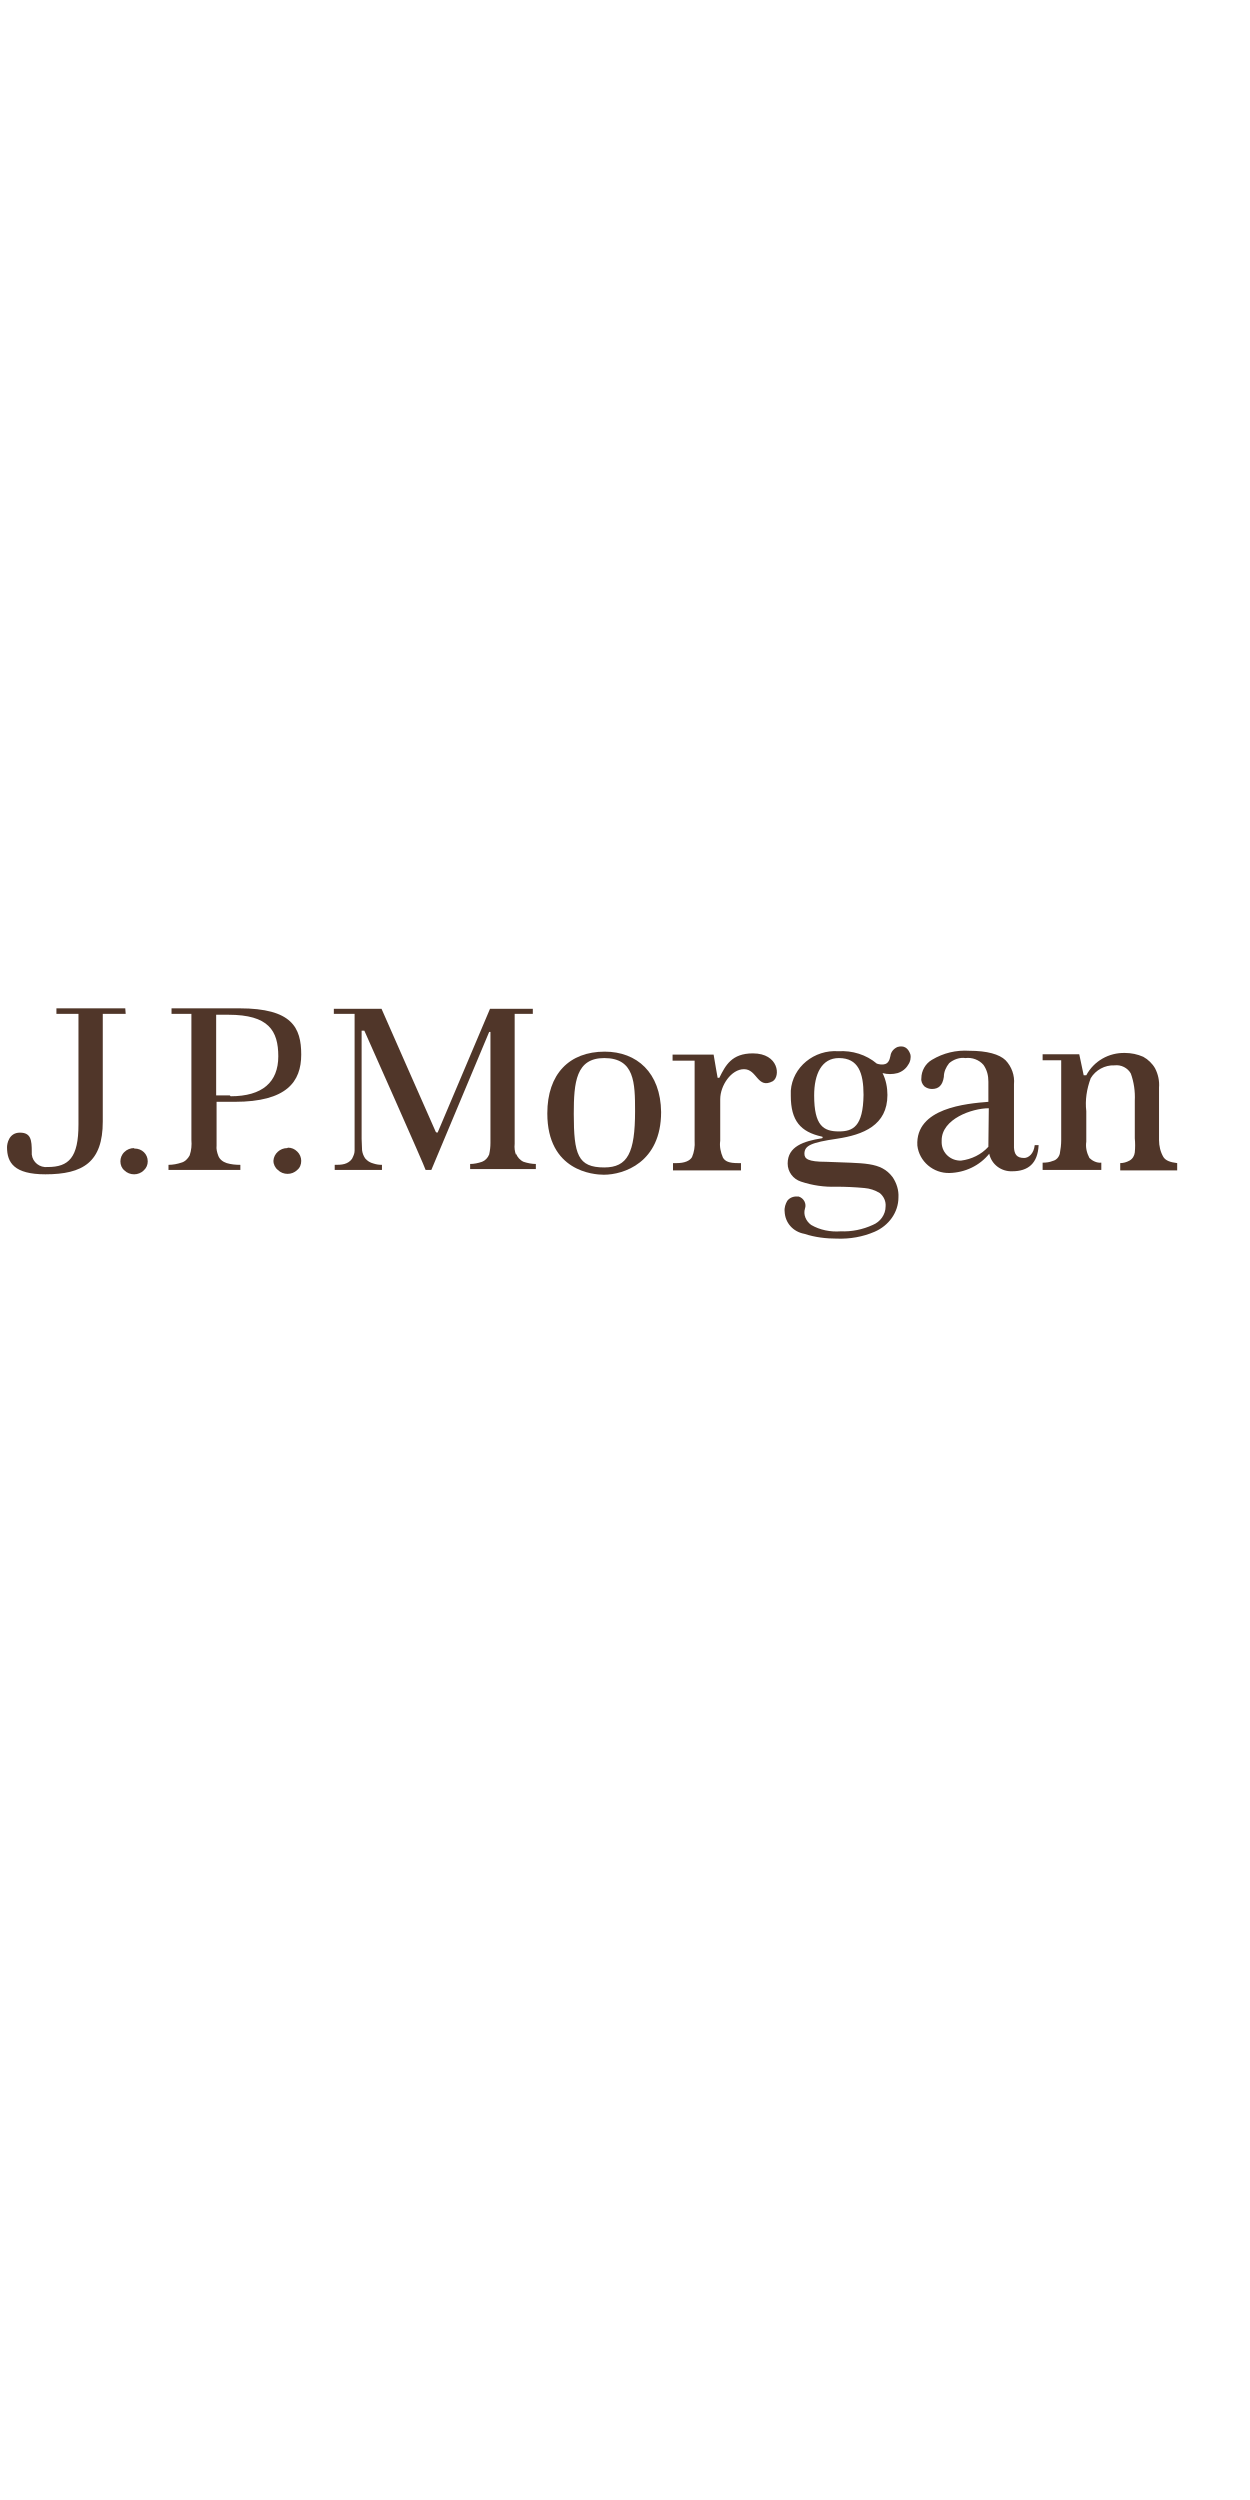
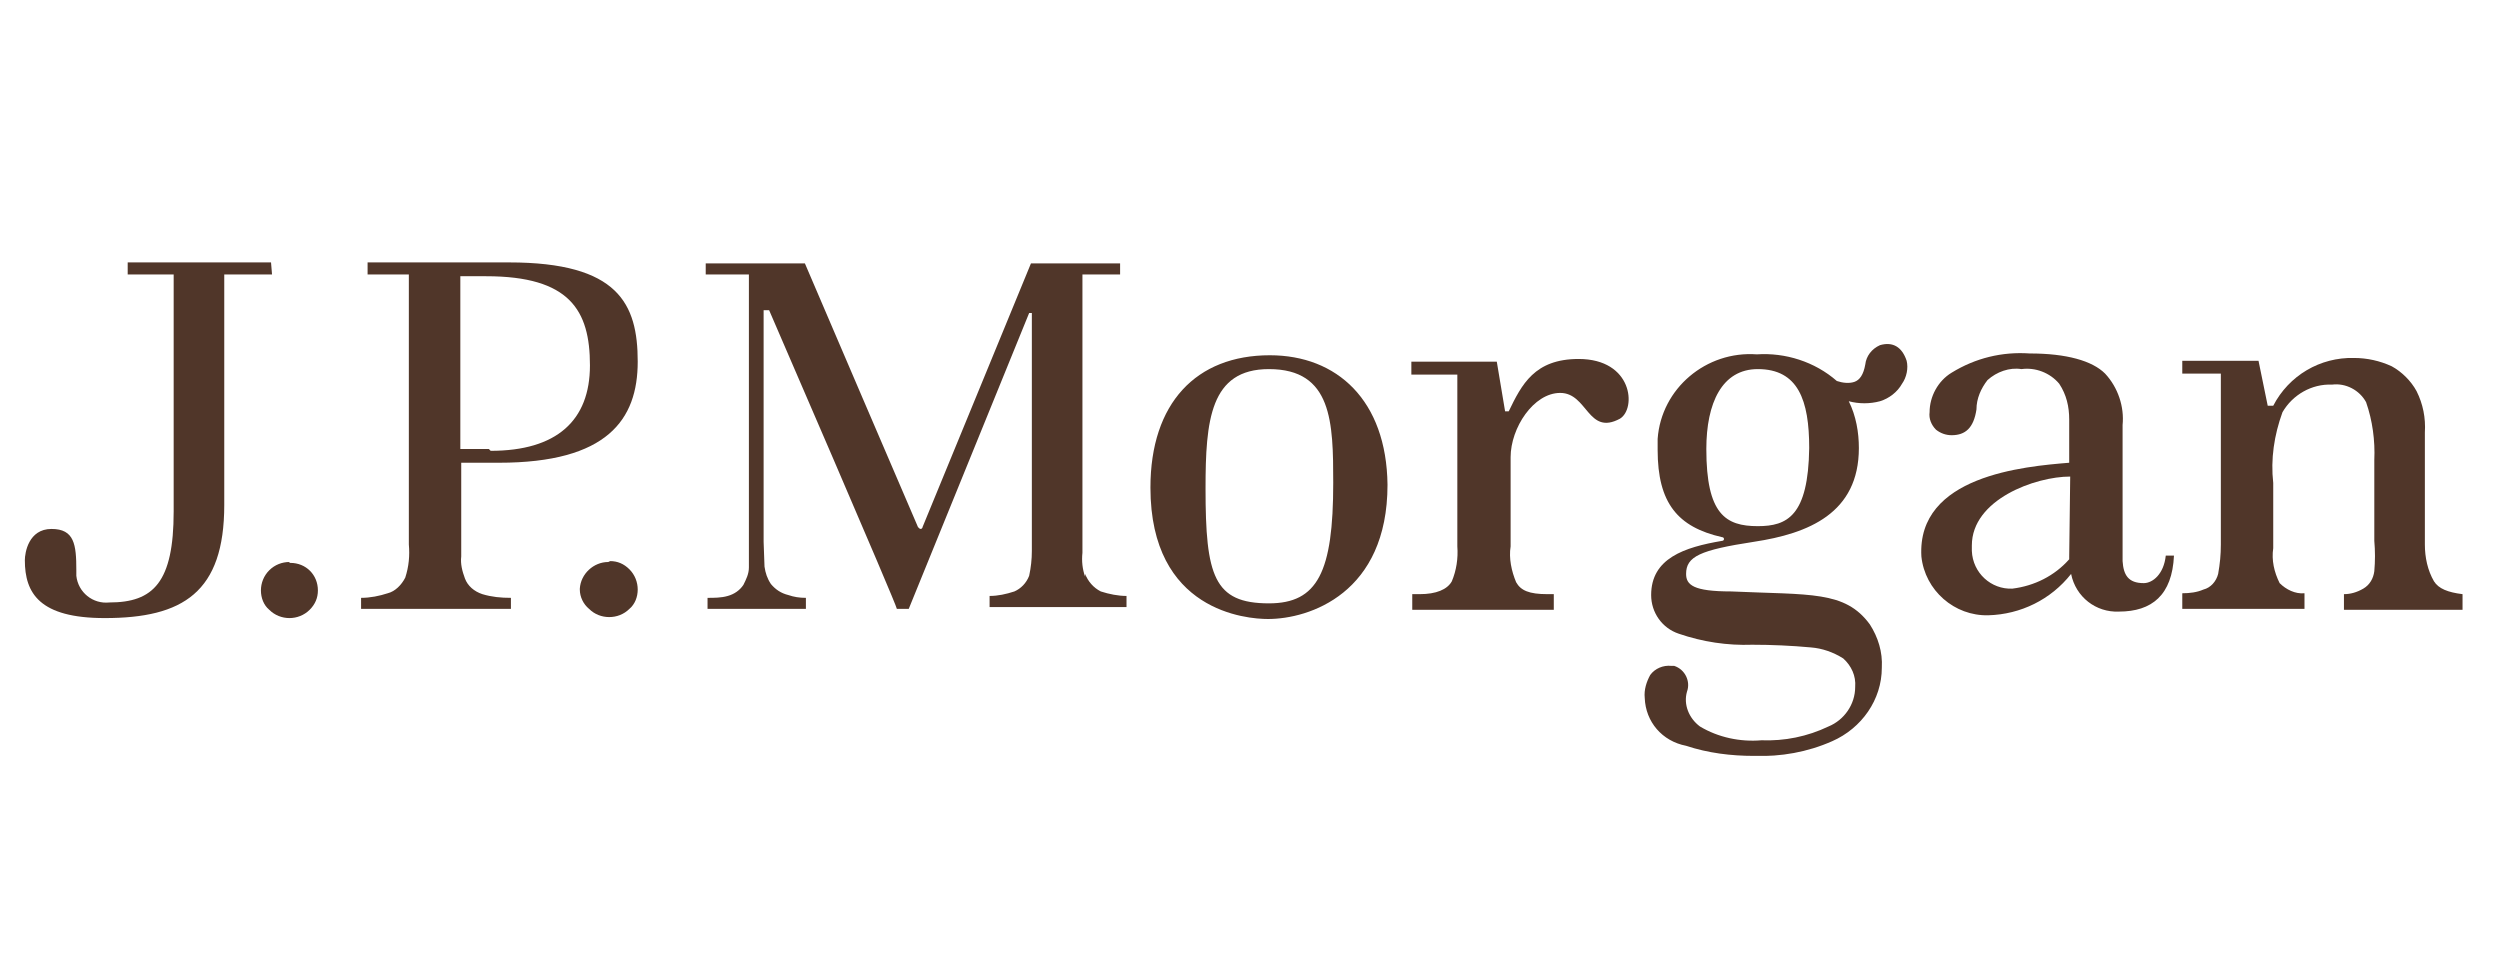
- <svg xmlns="http://www.w3.org/2000/svg" width="75" zoomAndPan="magnify" viewBox="0 0 56.25 112.5" height="150" preserveAspectRatio="xMidYMid meet" version="1.0">
+ <svg xmlns="http://www.w3.org/2000/svg" width="130" zoomAndPan="magnify" viewBox="0 0 97.5 37.5" height="50" preserveAspectRatio="xMidYMid meet" version="1.0">
  <defs>
-     <clipPath id="ff146ba4d0">
-       <path d="M 0 45.375 L 6 45.375 L 6 53 L 0 53 Z M 0 45.375 " clip-rule="nonzero" />
+     <clipPath id="57f5544b3e">
+       <path d="M 0.395 10.234 L 11 10.234 L 11 25 L 0.395 25 Z M 0.395 10.234 " clip-rule="nonzero" />
    </clipPath>
-     <clipPath id="9c8228378a">
-       <path d="M 7 45.375 L 14 45.375 L 14 53 L 7 53 Z M 7 45.375 " clip-rule="nonzero" />
+     <clipPath id="5cfd315b5d">
+       <path d="M 14 10.234 L 25 10.234 L 25 24 L 14 24 Z M 14 10.234 " clip-rule="nonzero" />
    </clipPath>
-     <clipPath id="8949423ea9">
-       <path d="M 15 45.375 L 25 45.375 L 25 53 L 15 53 Z M 15 45.375 " clip-rule="nonzero" />
+     <clipPath id="e8cb250363">
+       <path d="M 27 10.234 L 44 10.234 L 44 24 L 27 24 Z M 27 10.234 " clip-rule="nonzero" />
    </clipPath>
-     <clipPath id="97e7cd4401">
-       <path d="M 35 47 L 41 47 L 41 55.738 L 35 55.738 Z M 35 47 " clip-rule="nonzero" />
+     <clipPath id="df0e21c825">
+       <path d="M 85 13 L 96.613 13 L 96.613 24 L 85 24 Z M 85 13 " clip-rule="nonzero" />
+     </clipPath>
+     <clipPath id="dadb00eee3">
+       <path d="M 64 13 L 75 13 L 75 29.48 L 64 29.48 Z M 64 13 " clip-rule="nonzero" />
    </clipPath>
  </defs>
-   <g clip-path="url(#ff146ba4d0)">
-     <path fill="#503629" d="M 5.637 45.375 L 2.539 45.375 L 2.539 45.625 L 3.531 45.625 L 3.531 50.605 C 3.531 52.09 3.098 52.516 2.145 52.516 C 1.785 52.555 1.469 52.301 1.43 51.953 C 1.43 51.918 1.43 51.879 1.43 51.84 C 1.43 51.297 1.391 50.969 0.895 50.969 C 0.398 50.969 0.316 51.473 0.316 51.625 C 0.316 52.32 0.637 52.844 2.043 52.844 C 3.73 52.844 4.625 52.301 4.625 50.469 L 4.625 45.625 L 5.656 45.625 Z M 5.637 45.375 " fill-opacity="1" fill-rule="nonzero" />
+   <g clip-path="url(#57f5544b3e)">
+     <path fill="#503629" d="M 10.57 10.234 L 4.98 10.234 L 4.98 10.703 L 6.773 10.703 L 6.773 19.945 C 6.773 22.707 5.984 23.496 4.266 23.496 C 3.621 23.566 3.047 23.102 2.977 22.457 C 2.977 22.383 2.977 22.312 2.977 22.242 C 2.977 21.238 2.902 20.629 2.008 20.629 C 1.113 20.629 0.969 21.559 0.969 21.848 C 0.969 23.137 1.543 24.105 4.086 24.105 C 7.133 24.105 8.746 23.102 8.746 19.695 L 8.746 10.703 L 10.609 10.703 Z M 10.57 10.234 " fill-opacity="1" fill-rule="nonzero" />
  </g>
-   <path fill="#503629" d="M 6.035 51.664 C 5.875 51.664 5.715 51.723 5.598 51.84 C 5.477 51.953 5.418 52.109 5.418 52.262 C 5.418 52.418 5.477 52.57 5.598 52.668 C 5.715 52.785 5.875 52.844 6.035 52.844 C 6.191 52.844 6.352 52.785 6.469 52.668 C 6.59 52.555 6.648 52.418 6.648 52.262 C 6.648 51.934 6.391 51.684 6.055 51.684 L 6.035 51.684 " fill-opacity="1" fill-rule="nonzero" />
-   <path fill="#503629" d="M 12.922 51.664 C 12.602 51.664 12.324 51.918 12.305 52.227 L 12.305 52.242 C 12.305 52.398 12.383 52.555 12.504 52.648 C 12.621 52.766 12.781 52.824 12.941 52.824 C 13.098 52.824 13.258 52.766 13.375 52.648 C 13.496 52.555 13.555 52.398 13.555 52.242 C 13.555 52.09 13.496 51.934 13.375 51.82 C 13.258 51.703 13.117 51.645 12.961 51.645 " fill-opacity="1" fill-rule="nonzero" />
-   <g clip-path="url(#9c8228378a)">
-     <path fill="#503629" d="M 10.777 45.375 L 7.719 45.375 L 7.719 45.625 L 8.613 45.625 L 8.613 51.297 C 8.633 51.531 8.613 51.762 8.535 51.992 C 8.453 52.148 8.316 52.281 8.156 52.32 C 7.98 52.379 7.781 52.418 7.582 52.418 L 7.582 52.648 L 10.816 52.648 L 10.816 52.418 C 10.598 52.418 10.398 52.398 10.203 52.34 C 10.023 52.281 9.883 52.168 9.824 52.012 C 9.766 51.859 9.727 51.703 9.746 51.551 L 9.746 49.582 L 10.559 49.582 C 12.902 49.582 13.555 48.676 13.555 47.457 C 13.555 46.242 13.141 45.375 10.777 45.375 M 10.34 49.293 L 9.727 49.293 L 9.727 45.664 L 10.281 45.664 C 12.086 45.664 12.523 46.379 12.523 47.535 C 12.523 48.695 11.809 49.332 10.379 49.332 " fill-opacity="1" fill-rule="nonzero" />
+   <path fill="#503629" d="M 11.289 21.918 C 11 21.918 10.715 22.027 10.5 22.242 C 10.285 22.457 10.176 22.742 10.176 23.027 C 10.176 23.316 10.285 23.602 10.5 23.781 C 10.715 23.996 11 24.105 11.289 24.105 C 11.574 24.105 11.863 23.996 12.078 23.781 C 12.293 23.566 12.398 23.316 12.398 23.027 C 12.398 22.418 11.934 21.953 11.324 21.953 L 11.289 21.953 " fill-opacity="1" fill-rule="nonzero" />
+   <path fill="#503629" d="M 23.723 21.918 C 23.148 21.918 22.648 22.383 22.613 22.957 L 22.613 22.992 C 22.613 23.281 22.754 23.566 22.973 23.746 C 23.188 23.961 23.473 24.066 23.758 24.066 C 24.047 24.066 24.332 23.961 24.547 23.746 C 24.762 23.566 24.871 23.281 24.871 22.992 C 24.871 22.707 24.762 22.418 24.547 22.203 C 24.332 21.988 24.082 21.883 23.797 21.883 " fill-opacity="1" fill-rule="nonzero" />
+   <g clip-path="url(#5cfd315b5d)">
+     <path fill="#503629" d="M 19.852 10.234 L 14.336 10.234 L 14.336 10.703 L 15.945 10.703 L 15.945 21.238 C 15.984 21.668 15.945 22.098 15.805 22.527 C 15.66 22.812 15.41 23.066 15.121 23.137 C 14.801 23.242 14.441 23.316 14.082 23.316 L 14.082 23.746 L 19.926 23.746 L 19.926 23.316 C 19.531 23.316 19.172 23.281 18.812 23.172 C 18.492 23.066 18.242 22.852 18.133 22.562 C 18.027 22.277 17.953 21.988 17.988 21.703 L 17.988 18.047 L 19.457 18.047 C 23.688 18.047 24.871 16.363 24.871 14.105 C 24.871 11.848 24.117 10.234 19.852 10.234 M 19.066 17.512 L 17.953 17.512 L 17.953 10.773 L 18.957 10.773 C 22.219 10.773 23.008 12.098 23.008 14.25 C 23.008 16.398 21.715 17.582 19.137 17.582 " fill-opacity="1" fill-rule="nonzero" />
  </g>
-   <g clip-path="url(#8949423ea9)">
-     <path fill="#503629" d="M 23.223 51.973 C 23.16 51.82 23.141 51.645 23.16 51.473 L 23.16 45.625 L 23.977 45.625 L 23.977 45.395 L 22.051 45.395 L 19.707 50.934 C 19.707 50.953 19.688 50.969 19.668 50.969 C 19.648 50.969 19.629 50.953 19.609 50.934 C 19.609 50.934 17.188 45.453 17.168 45.395 L 15.023 45.395 L 15.023 45.625 L 15.957 45.625 L 15.957 51.781 C 15.957 51.918 15.898 52.031 15.84 52.148 C 15.758 52.262 15.641 52.34 15.5 52.379 C 15.363 52.418 15.203 52.418 15.062 52.418 L 15.062 52.648 L 17.188 52.648 L 17.188 52.418 C 17.047 52.418 16.93 52.398 16.809 52.359 C 16.652 52.32 16.531 52.242 16.434 52.129 C 16.355 52.012 16.312 51.898 16.293 51.762 L 16.273 51.242 L 16.273 46.379 L 16.395 46.379 C 16.395 46.379 19.152 52.57 19.152 52.648 L 19.41 52.648 L 22.012 46.438 L 22.07 46.438 L 22.07 51.434 C 22.07 51.605 22.051 51.781 22.012 51.953 C 21.949 52.109 21.832 52.227 21.691 52.281 C 21.516 52.34 21.336 52.379 21.156 52.379 L 21.156 52.609 L 24.113 52.609 L 24.113 52.379 C 23.938 52.379 23.738 52.34 23.559 52.281 C 23.398 52.207 23.281 52.07 23.223 51.918 " fill-opacity="1" fill-rule="nonzero" />
+   <g clip-path="url(#e8cb250363)">
+     <path fill="#503629" d="M 42.32 22.492 C 42.215 22.203 42.18 21.883 42.215 21.559 L 42.215 10.703 L 43.684 10.703 L 43.684 10.273 L 40.207 10.273 L 35.98 20.555 C 35.98 20.594 35.941 20.629 35.906 20.629 C 35.871 20.629 35.836 20.594 35.801 20.555 C 35.801 20.555 31.43 10.379 31.391 10.273 L 27.523 10.273 L 27.523 10.703 L 29.207 10.703 L 29.207 22.133 C 29.207 22.383 29.098 22.598 28.992 22.812 C 28.848 23.027 28.633 23.172 28.383 23.242 C 28.133 23.316 27.844 23.316 27.594 23.316 L 27.594 23.746 L 31.43 23.746 L 31.43 23.316 C 31.176 23.316 30.961 23.281 30.746 23.207 C 30.461 23.137 30.246 22.992 30.066 22.777 C 29.922 22.562 29.852 22.348 29.816 22.098 L 29.781 21.129 L 29.781 12.098 L 29.996 12.098 C 29.996 12.098 34.977 23.602 34.977 23.746 L 35.441 23.746 L 40.137 12.207 L 40.242 12.207 L 40.242 21.488 C 40.242 21.812 40.207 22.133 40.137 22.457 C 40.027 22.742 39.812 22.957 39.562 23.066 C 39.238 23.172 38.918 23.242 38.594 23.242 L 38.594 23.676 L 43.934 23.676 L 43.934 23.242 C 43.613 23.242 43.254 23.172 42.93 23.066 C 42.645 22.922 42.43 22.672 42.32 22.383 " fill-opacity="1" fill-rule="nonzero" />
  </g>
-   <path fill="#503629" d="M 27.211 47.324 C 25.621 47.324 24.629 48.328 24.629 50.102 C 24.629 52.707 26.715 52.863 27.172 52.863 C 28.062 52.863 29.75 52.32 29.75 50.043 C 29.73 48.27 28.66 47.324 27.211 47.324 M 27.191 52.535 C 26 52.535 25.82 51.953 25.82 50.121 C 25.82 48.695 25.922 47.613 27.191 47.613 C 28.559 47.613 28.578 48.73 28.578 50.004 C 28.578 51.879 28.242 52.535 27.191 52.535 " fill-opacity="1" fill-rule="nonzero" />
-   <path fill="#503629" d="M 33.879 47.402 C 32.926 47.402 32.648 47.941 32.371 48.5 L 32.293 48.5 C 32.293 48.5 32.152 47.711 32.113 47.457 L 30.266 47.457 L 30.266 47.73 L 31.258 47.73 L 31.258 51.336 C 31.277 51.59 31.238 51.84 31.141 52.07 C 31.039 52.242 30.801 52.34 30.445 52.34 L 30.285 52.34 L 30.285 52.668 L 33.344 52.668 L 33.344 52.34 L 33.203 52.34 C 32.809 52.34 32.629 52.262 32.531 52.09 C 32.43 51.859 32.371 51.59 32.41 51.336 L 32.41 49.465 C 32.41 48.848 32.906 48.113 33.48 48.113 C 34.078 48.113 34.078 49.023 34.773 48.656 C 35.129 48.441 35.051 47.402 33.879 47.402 " fill-opacity="1" fill-rule="nonzero" />
-   <path fill="#503629" d="M 46.086 52.109 C 45.746 52.109 45.648 51.934 45.629 51.645 L 45.629 48.789 C 45.668 48.402 45.527 48 45.25 47.711 C 44.973 47.441 44.418 47.285 43.625 47.285 C 43.027 47.246 42.453 47.383 41.938 47.691 C 41.641 47.863 41.461 48.191 41.461 48.52 C 41.441 48.656 41.5 48.789 41.598 48.887 C 41.699 48.965 41.816 49.004 41.938 49.004 C 42.234 49.004 42.414 48.848 42.473 48.461 C 42.473 48.23 42.57 48.02 42.711 47.844 C 42.91 47.672 43.188 47.574 43.445 47.613 C 43.742 47.574 44.062 47.691 44.258 47.922 C 44.418 48.152 44.477 48.402 44.477 48.676 L 44.477 49.582 C 43.504 49.66 41.184 49.852 41.281 51.551 C 41.363 52.262 41.996 52.805 42.73 52.785 C 43.426 52.766 44.082 52.457 44.516 51.918 C 44.617 52.398 45.055 52.727 45.551 52.707 C 46.262 52.707 46.699 52.359 46.738 51.531 L 46.562 51.531 C 46.523 51.918 46.285 52.109 46.086 52.109 M 44.477 51.551 C 44.477 51.57 44.477 51.57 44.477 51.59 L 44.477 51.605 C 44.16 51.953 43.723 52.168 43.246 52.227 C 42.789 52.242 42.395 51.898 42.375 51.434 C 42.375 51.395 42.375 51.355 42.375 51.316 C 42.375 50.352 43.742 49.871 44.496 49.871 Z M 44.477 51.551 " fill-opacity="1" fill-rule="nonzero" />
-   <path fill="#503629" d="M 52.355 52.07 C 52.219 51.84 52.156 51.57 52.156 51.297 L 52.156 48.945 C 52.18 48.637 52.117 48.348 51.98 48.078 C 51.859 47.863 51.66 47.672 51.445 47.555 C 51.188 47.441 50.906 47.383 50.629 47.383 C 49.895 47.363 49.223 47.75 48.883 48.387 L 48.766 48.387 L 48.566 47.441 L 46.918 47.441 L 46.918 47.711 L 47.754 47.711 L 47.754 51.297 C 47.754 51.512 47.73 51.703 47.691 51.918 C 47.652 52.07 47.535 52.207 47.375 52.242 C 47.234 52.301 47.078 52.32 46.918 52.32 L 46.918 52.648 L 49.559 52.648 L 49.559 52.32 C 49.359 52.34 49.16 52.242 49.023 52.109 C 48.902 51.879 48.844 51.625 48.883 51.375 L 48.883 50.004 C 48.824 49.504 48.902 49.004 49.082 48.52 C 49.301 48.152 49.719 47.922 50.152 47.941 C 50.453 47.902 50.75 48.059 50.887 48.309 C 51.027 48.695 51.086 49.117 51.066 49.523 L 51.066 51.223 C 51.086 51.434 51.086 51.645 51.066 51.859 C 51.047 52.012 50.969 52.148 50.828 52.227 C 50.691 52.301 50.551 52.34 50.41 52.34 L 50.41 52.668 L 52.973 52.668 L 52.973 52.34 C 52.656 52.301 52.457 52.227 52.355 52.07 " fill-opacity="1" fill-rule="nonzero" />
-   <g clip-path="url(#97e7cd4401)">
-     <path fill="#503629" d="M 40.391 47.113 C 40.211 47.188 40.09 47.344 40.07 47.516 C 40.031 47.73 39.953 47.844 39.832 47.883 C 39.715 47.922 39.574 47.902 39.457 47.863 C 38.98 47.457 38.344 47.266 37.73 47.305 C 36.637 47.227 35.664 48.02 35.586 49.078 C 35.586 49.156 35.586 49.234 35.586 49.312 C 35.586 50.43 36.023 50.934 36.977 51.145 C 37.035 51.145 37.035 51.223 36.977 51.223 C 36.16 51.355 35.445 51.59 35.445 52.359 C 35.445 52.727 35.684 53.055 36.043 53.172 C 36.559 53.344 37.094 53.422 37.629 53.402 C 38.047 53.402 38.484 53.422 38.898 53.461 C 39.137 53.48 39.375 53.555 39.594 53.691 C 39.773 53.844 39.871 54.059 39.852 54.289 C 39.852 54.656 39.613 54.984 39.277 55.121 C 38.82 55.332 38.324 55.43 37.828 55.41 C 37.371 55.445 36.895 55.352 36.5 55.121 C 36.262 54.945 36.141 54.656 36.223 54.387 C 36.301 54.172 36.18 53.922 35.941 53.844 L 35.883 53.844 C 35.703 53.828 35.527 53.902 35.426 54.039 C 35.348 54.172 35.289 54.348 35.309 54.52 C 35.328 55.023 35.684 55.43 36.199 55.523 C 36.676 55.68 37.172 55.738 37.668 55.738 C 38.246 55.758 38.82 55.66 39.355 55.43 C 39.992 55.156 40.43 54.559 40.43 53.883 C 40.449 53.555 40.348 53.246 40.172 52.977 C 39.633 52.262 38.879 52.359 37.172 52.281 C 36.359 52.281 36.199 52.148 36.199 51.918 C 36.199 51.551 36.5 51.414 37.668 51.242 C 38.84 51.066 39.934 50.641 39.934 49.273 C 39.934 48.945 39.871 48.598 39.715 48.289 C 39.934 48.348 40.172 48.348 40.391 48.289 C 40.586 48.23 40.766 48.094 40.863 47.922 C 40.965 47.785 41.004 47.594 40.965 47.441 C 40.863 47.148 40.668 47.035 40.391 47.113 M 37.75 50.914 C 37.055 50.914 36.637 50.66 36.637 49.293 C 36.637 48.328 36.977 47.613 37.75 47.613 C 38.621 47.613 38.859 48.27 38.859 49.273 C 38.84 50.699 38.383 50.914 37.75 50.914 " fill-opacity="1" fill-rule="nonzero" />
+   <path fill="#503629" d="M 49.523 13.855 C 46.656 13.855 44.867 15.719 44.867 19.016 C 44.867 23.852 48.629 24.141 49.453 24.141 C 51.066 24.141 54.113 23.137 54.113 18.906 C 54.074 15.609 52.141 13.855 49.523 13.855 M 49.488 23.531 C 47.34 23.531 47.016 22.457 47.016 19.051 C 47.016 16.398 47.195 14.395 49.488 14.395 C 51.961 14.395 51.996 16.473 51.996 18.836 C 51.996 22.312 51.387 23.531 49.488 23.531 " fill-opacity="1" fill-rule="nonzero" />
+   <path fill="#503629" d="M 61.566 14 C 59.844 14 59.344 15 58.84 16.043 L 58.699 16.043 C 58.699 16.043 58.449 14.57 58.375 14.105 L 55.043 14.105 L 55.043 14.609 L 56.836 14.609 L 56.836 21.309 C 56.871 21.773 56.801 22.242 56.621 22.672 C 56.441 22.992 56.012 23.172 55.367 23.172 L 55.078 23.172 L 55.078 23.781 L 60.598 23.781 L 60.598 23.172 L 60.348 23.172 C 59.629 23.172 59.309 23.027 59.129 22.707 C 58.949 22.277 58.84 21.773 58.914 21.309 L 58.914 17.832 C 58.914 16.688 59.809 15.324 60.848 15.324 C 61.922 15.324 61.922 17.008 63.18 16.328 C 63.824 15.934 63.68 14 61.566 14 " fill-opacity="1" fill-rule="nonzero" />
+   <path fill="#503629" d="M 83.605 22.742 C 82.996 22.742 82.816 22.418 82.781 21.883 L 82.781 16.578 C 82.852 15.863 82.602 15.109 82.098 14.57 C 81.598 14.07 80.594 13.785 79.16 13.785 C 78.086 13.711 77.047 13.961 76.113 14.535 C 75.578 14.859 75.254 15.469 75.254 16.078 C 75.219 16.328 75.324 16.578 75.504 16.758 C 75.684 16.902 75.898 16.973 76.113 16.973 C 76.652 16.973 76.973 16.688 77.082 15.969 C 77.082 15.539 77.262 15.145 77.512 14.824 C 77.871 14.5 78.371 14.32 78.836 14.395 C 79.375 14.32 79.949 14.535 80.309 14.965 C 80.594 15.395 80.699 15.863 80.699 16.363 L 80.699 18.047 C 78.945 18.191 74.754 18.551 74.934 21.703 C 75.074 23.027 76.223 24.031 77.547 23.996 C 78.801 23.961 79.984 23.387 80.773 22.383 C 80.953 23.281 81.742 23.891 82.637 23.852 C 83.926 23.852 84.715 23.207 84.785 21.668 L 84.465 21.668 C 84.391 22.383 83.961 22.742 83.605 22.742 M 80.699 21.703 C 80.699 21.738 80.699 21.738 80.699 21.773 L 80.699 21.812 C 80.129 22.457 79.34 22.852 78.48 22.957 C 77.656 22.992 76.938 22.348 76.902 21.488 C 76.902 21.418 76.902 21.344 76.902 21.273 C 76.902 19.48 79.375 18.586 80.738 18.586 Z M 80.699 21.703 " fill-opacity="1" fill-rule="nonzero" />
+   <g clip-path="url(#df0e21c825)">
+     <path fill="#503629" d="M 94.926 22.672 C 94.676 22.242 94.57 21.738 94.57 21.238 L 94.57 16.867 C 94.605 16.293 94.496 15.754 94.246 15.254 C 94.031 14.859 93.672 14.5 93.277 14.285 C 92.812 14.07 92.312 13.961 91.809 13.961 C 90.484 13.926 89.266 14.645 88.656 15.824 L 88.441 15.824 L 88.082 14.07 L 85.109 14.07 L 85.109 14.57 L 86.613 14.57 L 86.613 21.238 C 86.613 21.633 86.578 21.988 86.508 22.383 C 86.434 22.672 86.219 22.922 85.934 22.992 C 85.684 23.102 85.395 23.137 85.109 23.137 L 85.109 23.746 L 89.875 23.746 L 89.875 23.137 C 89.516 23.172 89.156 22.992 88.906 22.742 C 88.691 22.312 88.586 21.848 88.656 21.379 L 88.656 18.836 C 88.551 17.906 88.691 16.973 89.016 16.078 C 89.41 15.395 90.16 14.965 90.949 15 C 91.488 14.93 92.023 15.219 92.277 15.684 C 92.527 16.398 92.633 17.188 92.598 17.941 L 92.598 21.094 C 92.633 21.488 92.633 21.883 92.598 22.277 C 92.562 22.562 92.418 22.812 92.168 22.957 C 91.918 23.102 91.668 23.172 91.414 23.172 L 91.414 23.781 L 96.039 23.781 L 96.039 23.172 C 95.465 23.102 95.105 22.957 94.926 22.672 " fill-opacity="1" fill-rule="nonzero" />
+   </g>
+   <g clip-path="url(#dadb00eee3)">
+     <path fill="#503629" d="M 73.32 13.461 C 72.996 13.605 72.781 13.891 72.746 14.215 C 72.676 14.609 72.531 14.824 72.316 14.895 C 72.102 14.965 71.852 14.93 71.637 14.859 C 70.773 14.105 69.629 13.746 68.516 13.82 C 66.547 13.676 64.789 15.145 64.648 17.117 C 64.648 17.258 64.648 17.402 64.648 17.547 C 64.648 19.625 65.434 20.555 67.156 20.949 C 67.262 20.949 67.262 21.094 67.156 21.094 C 65.688 21.344 64.395 21.773 64.395 23.207 C 64.395 23.891 64.824 24.5 65.473 24.715 C 66.402 25.035 67.371 25.18 68.34 25.145 C 69.09 25.145 69.879 25.18 70.633 25.25 C 71.062 25.285 71.492 25.43 71.887 25.68 C 72.207 25.969 72.387 26.363 72.352 26.793 C 72.352 27.473 71.922 28.082 71.312 28.332 C 70.488 28.727 69.594 28.906 68.695 28.871 C 67.871 28.941 67.012 28.762 66.297 28.332 C 65.867 28.012 65.648 27.473 65.793 26.973 C 65.938 26.578 65.723 26.109 65.293 25.969 L 65.184 25.969 C 64.863 25.934 64.539 26.074 64.359 26.324 C 64.219 26.578 64.109 26.898 64.145 27.223 C 64.18 28.152 64.824 28.906 65.758 29.086 C 66.617 29.371 67.516 29.48 68.41 29.48 C 69.449 29.516 70.488 29.336 71.457 28.906 C 72.602 28.402 73.391 27.293 73.391 26.039 C 73.426 25.43 73.246 24.855 72.926 24.355 C 71.957 23.027 70.594 23.207 67.516 23.066 C 66.043 23.066 65.758 22.812 65.758 22.383 C 65.758 21.703 66.297 21.453 68.41 21.129 C 70.523 20.809 72.496 20.02 72.496 17.473 C 72.496 16.867 72.387 16.219 72.102 15.648 C 72.496 15.754 72.926 15.754 73.32 15.648 C 73.676 15.539 74 15.289 74.18 14.965 C 74.359 14.715 74.43 14.355 74.359 14.07 C 74.18 13.531 73.82 13.316 73.32 13.461 M 68.555 20.52 C 67.297 20.52 66.547 20.055 66.547 17.512 C 66.547 15.719 67.156 14.395 68.555 14.395 C 70.129 14.395 70.559 15.609 70.559 17.473 C 70.523 20.125 69.699 20.52 68.555 20.52 " fill-opacity="1" fill-rule="nonzero" />
  </g>
</svg>
